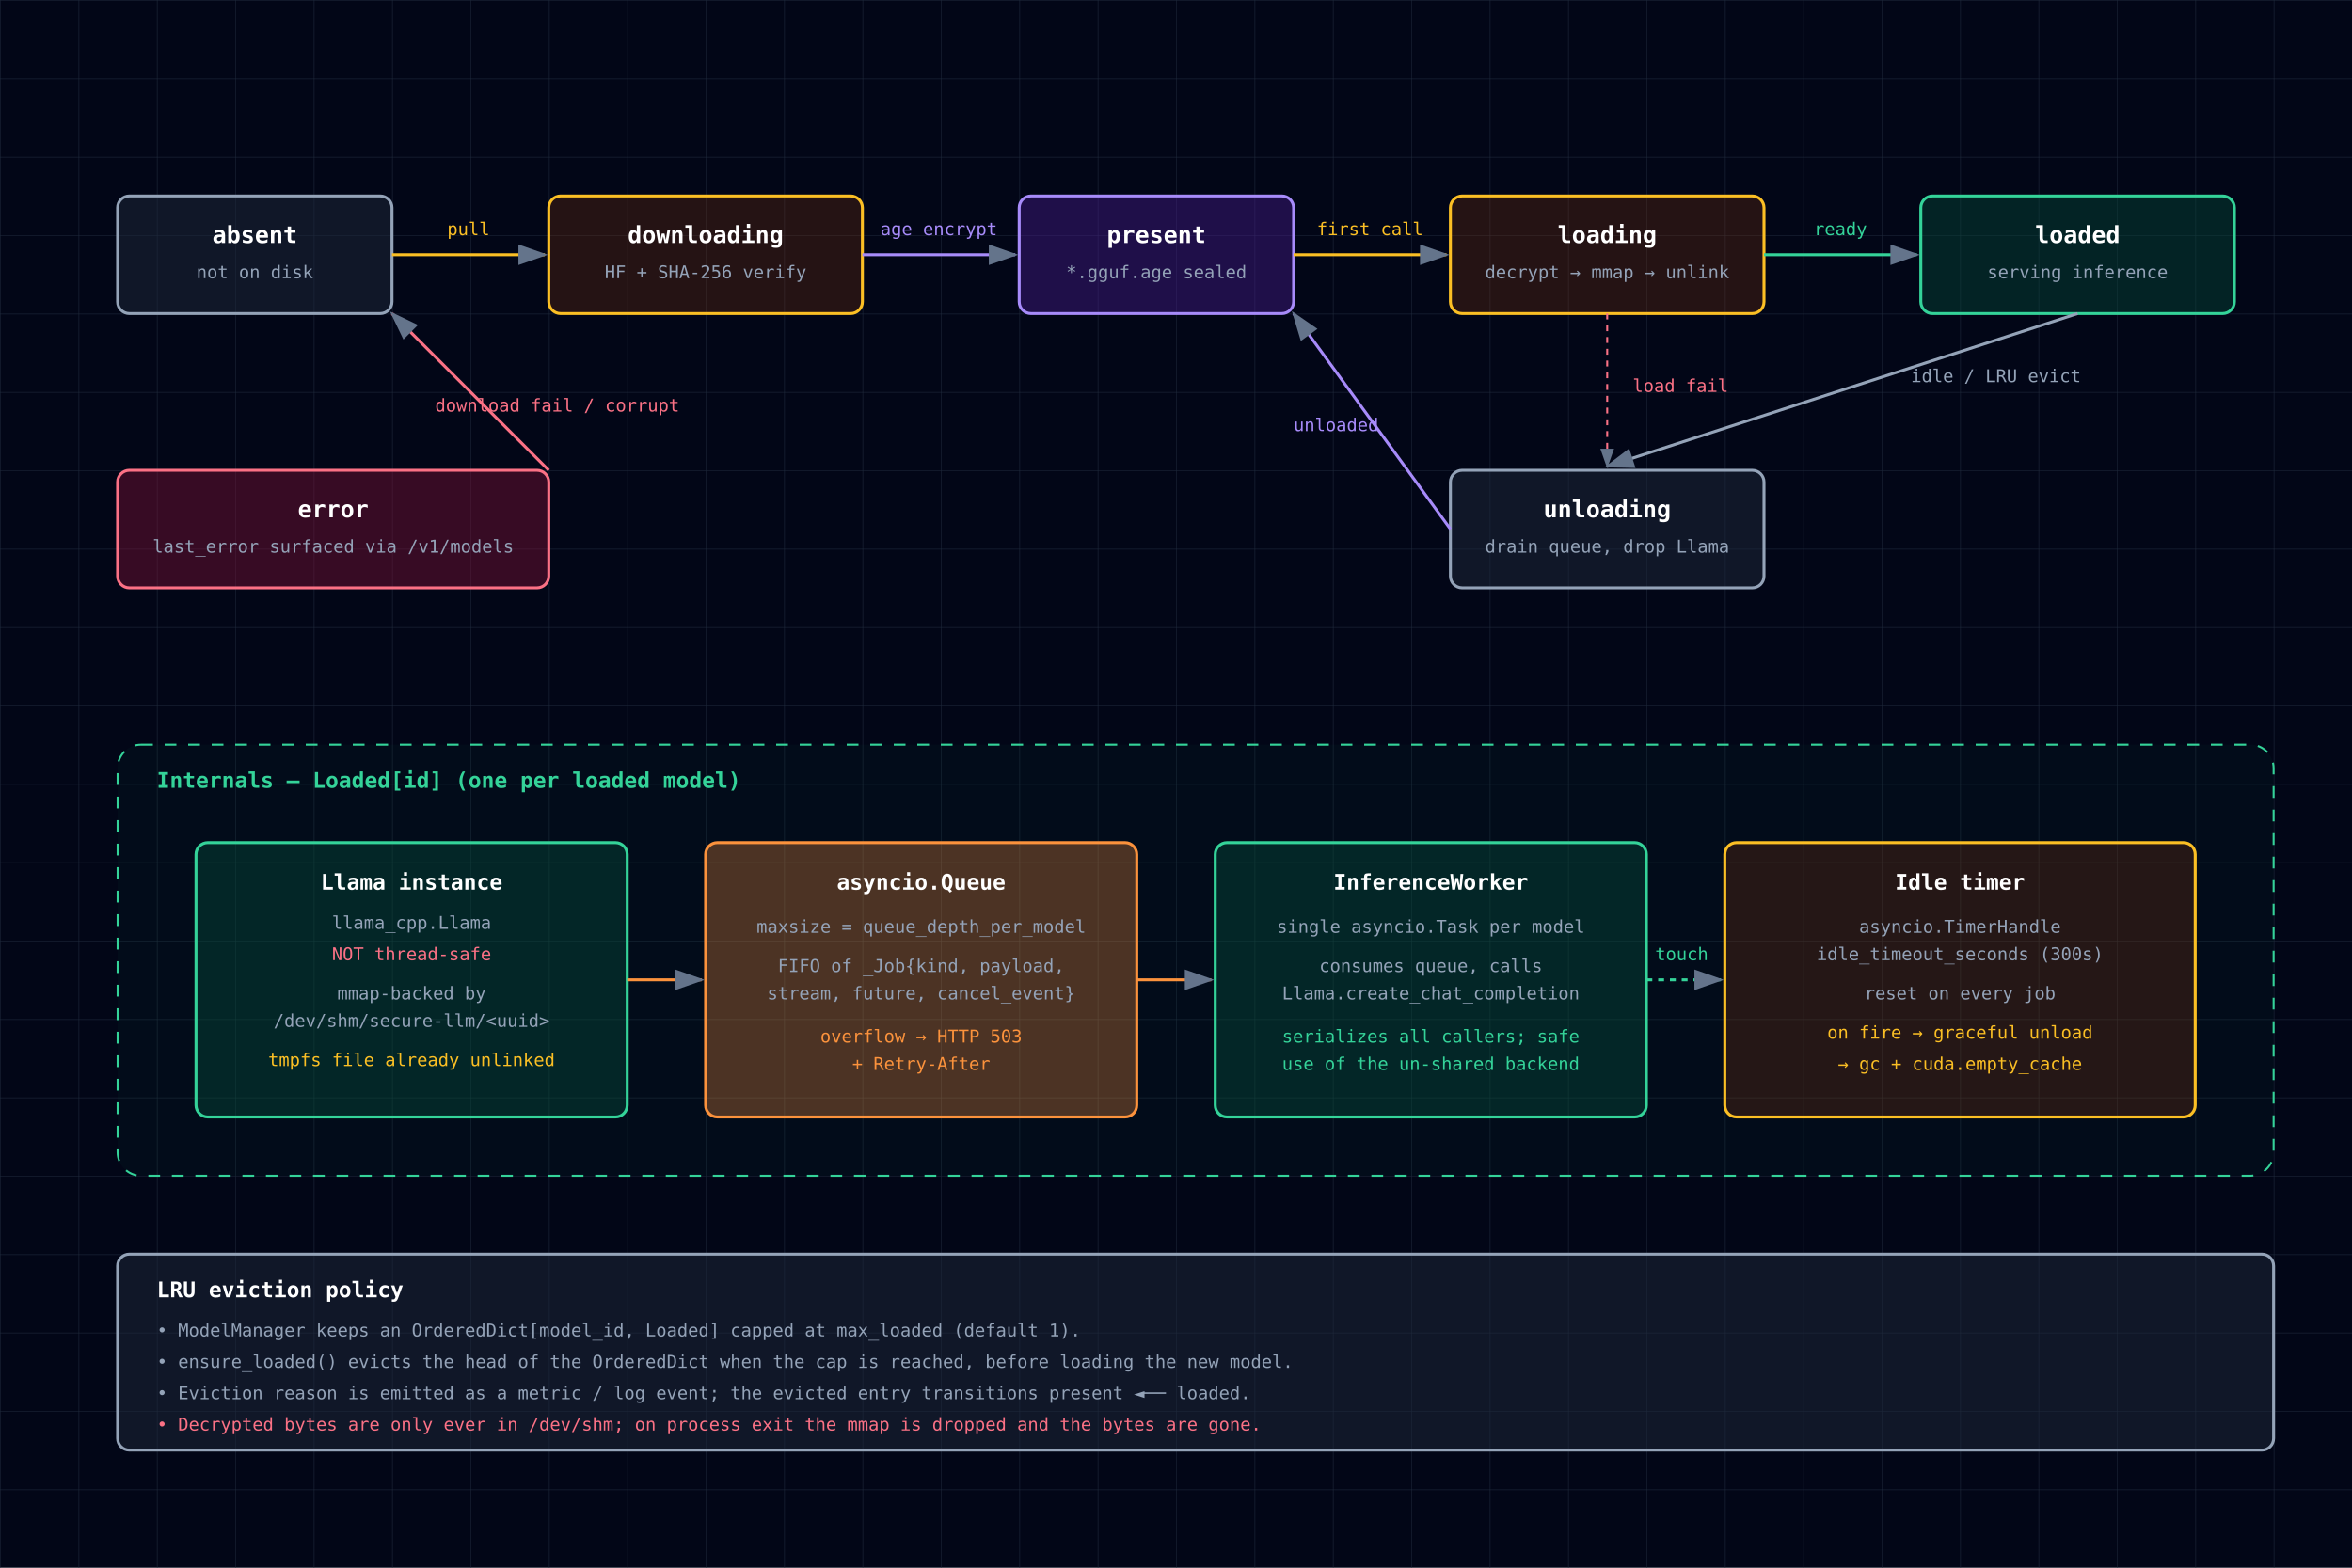
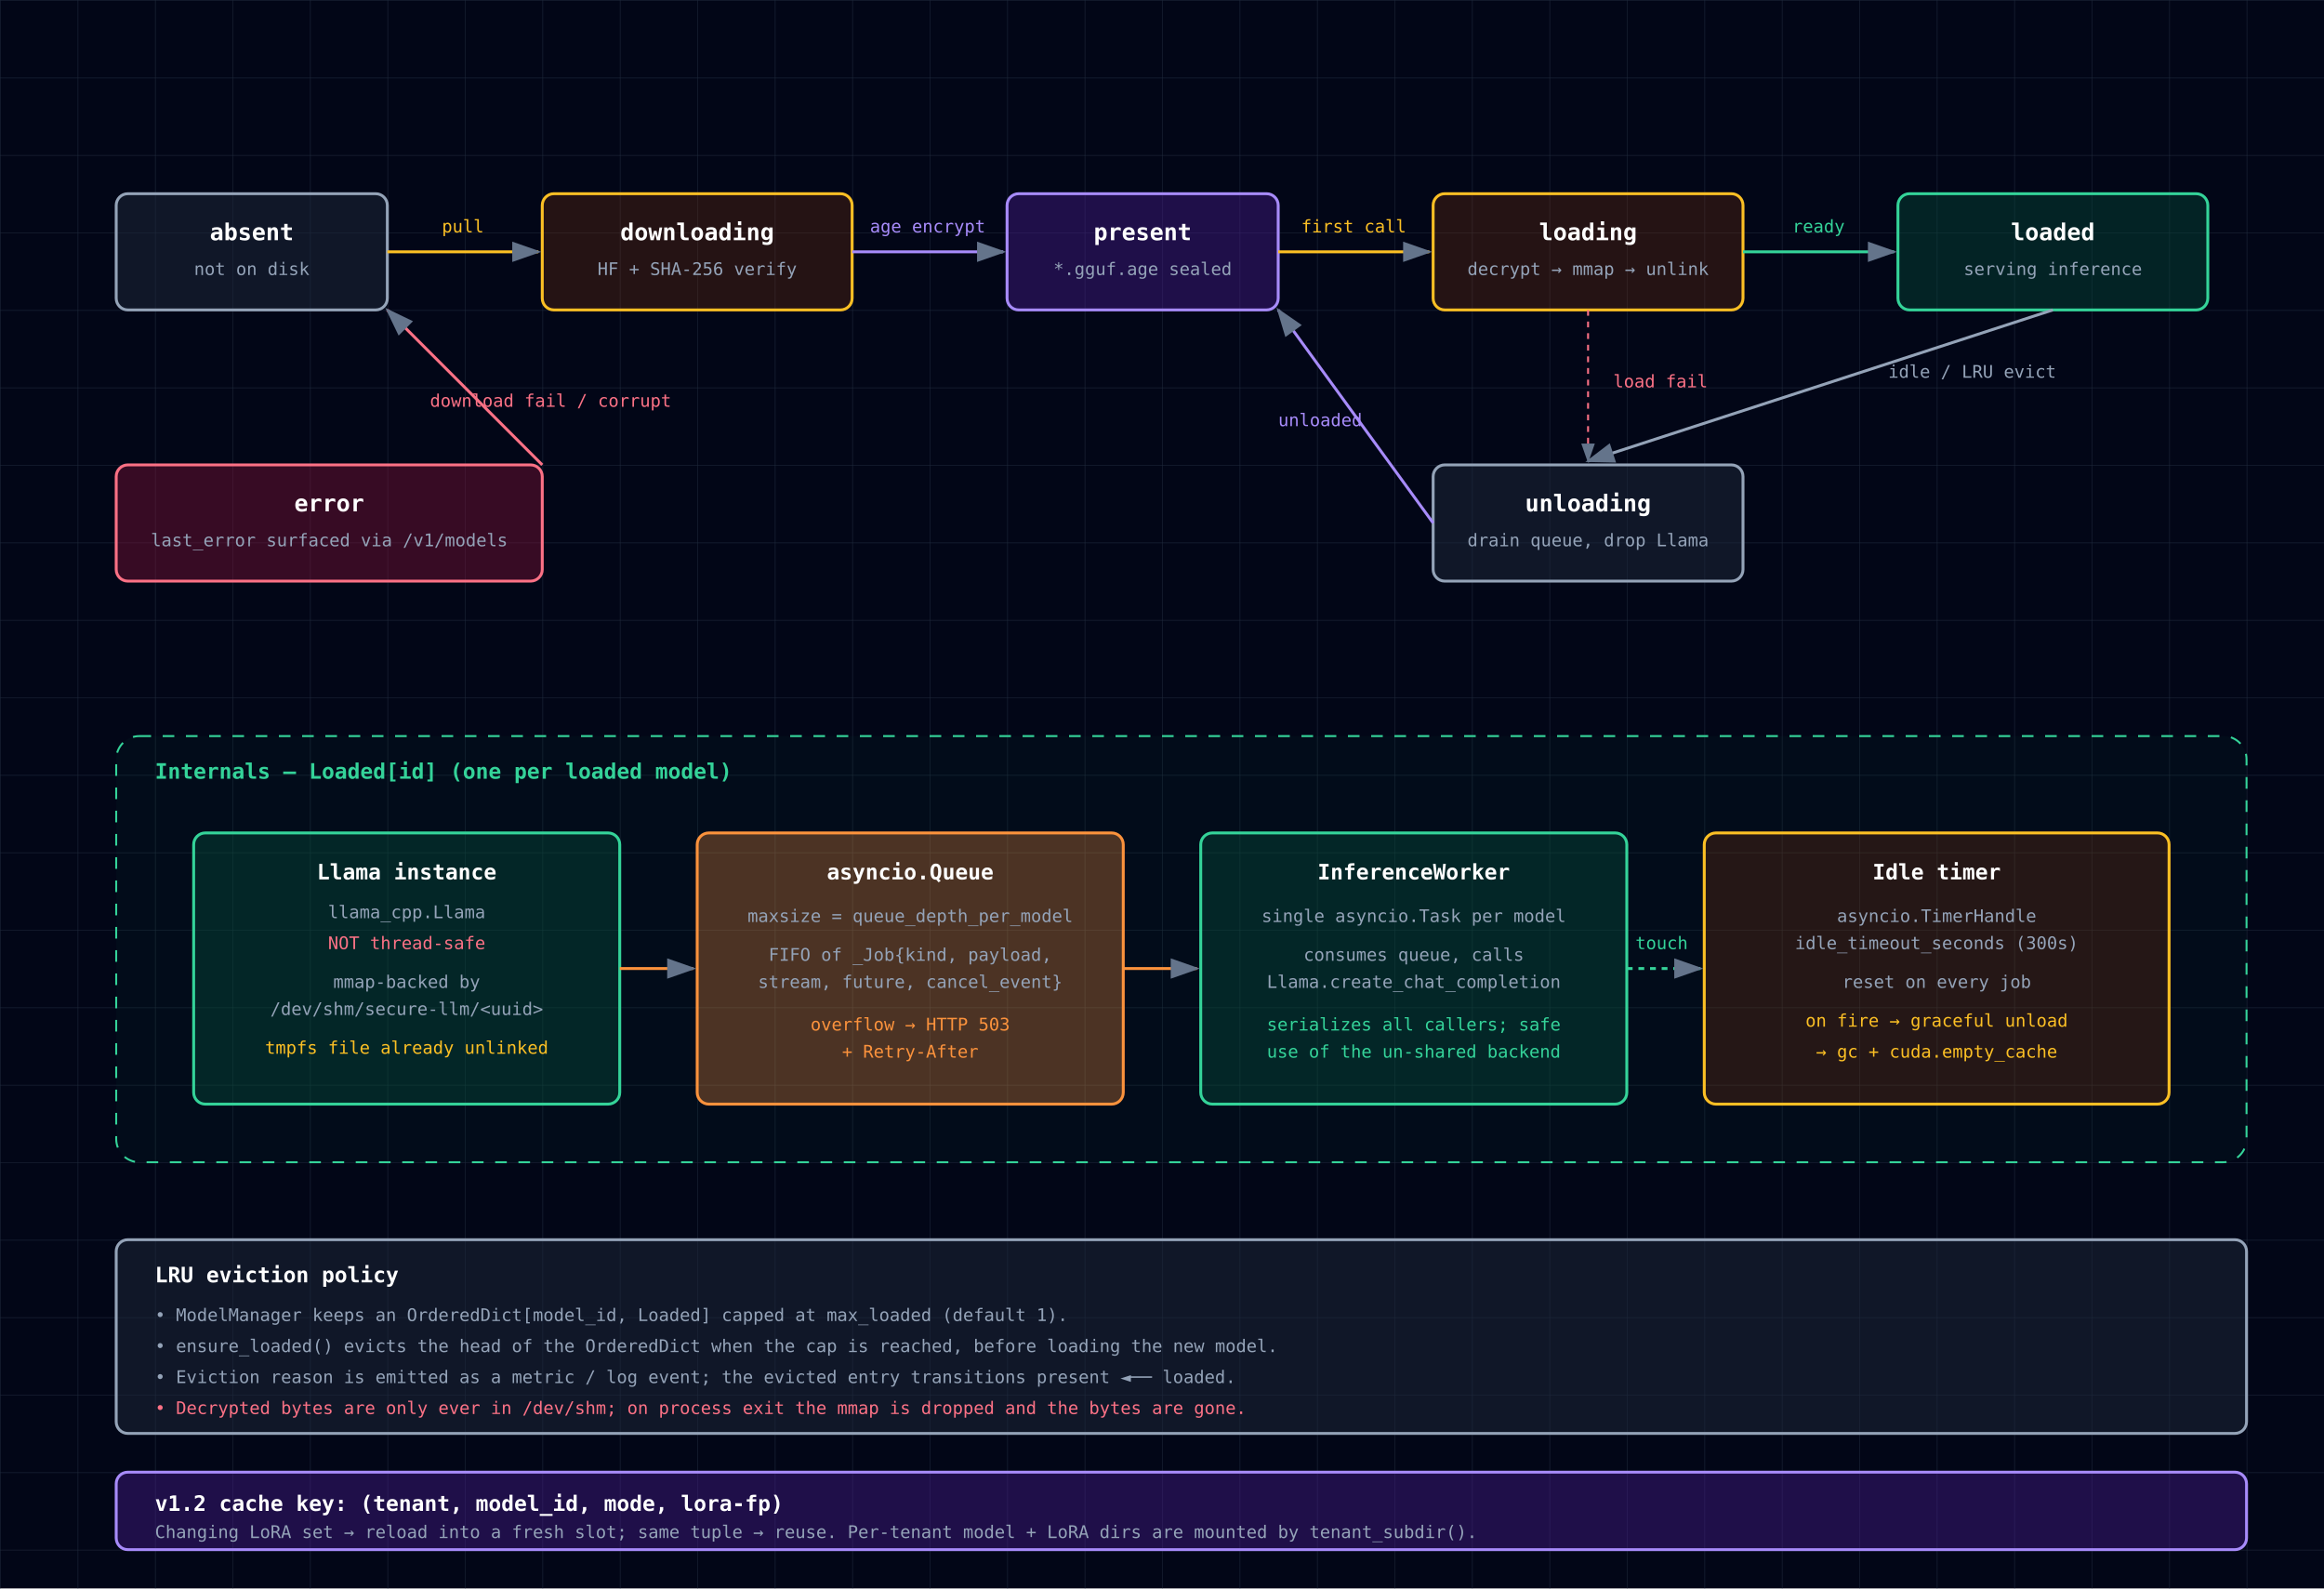
- <svg xmlns="http://www.w3.org/2000/svg" viewBox="0 0 1200 800" font-family="JetBrains Mono, ui-monospace, SFMono-Regular, Menlo, monospace">
+ <svg xmlns="http://www.w3.org/2000/svg" viewBox="0 0 1200 820" font-family="JetBrains Mono, ui-monospace, SFMono-Regular, Menlo, monospace">
  <defs>
    <marker id="arrowhead" markerWidth="10" markerHeight="7" refX="9" refY="3.5" orient="auto">
      <polygon points="0 0, 10 3.5, 0 7" fill="#64748b" />
    </marker>
    <pattern id="grid" width="40" height="40" patternUnits="userSpaceOnUse">
      <path d="M 40 0 L 0 0 0 40" fill="none" stroke="#1e293b" stroke-width="0.5" />
    </pattern>
  </defs>
  <rect width="100%" height="100%" fill="#020617" />
  <rect width="100%" height="100%" fill="url(#grid)" />
  <rect x="60" y="100" width="140" height="60" rx="6" fill="rgba(30, 41, 59, 0.5)" stroke="#94a3b8" stroke-width="1.5" />
  <text x="130" y="124" fill="white" font-size="12" font-weight="600" text-anchor="middle">absent</text>
  <text x="130" y="142" fill="#94a3b8" font-size="9" text-anchor="middle">not on disk</text>
  <rect x="280" y="100" width="160" height="60" rx="6" fill="rgba(120, 53, 15, 0.3)" stroke="#fbbf24" stroke-width="1.5" />
  <text x="360" y="124" fill="white" font-size="12" font-weight="600" text-anchor="middle">downloading</text>
  <text x="360" y="142" fill="#94a3b8" font-size="9" text-anchor="middle">HF + SHA-256 verify</text>
  <rect x="520" y="100" width="140" height="60" rx="6" fill="rgba(76, 29, 149, 0.4)" stroke="#a78bfa" stroke-width="1.5" />
  <text x="590" y="124" fill="white" font-size="12" font-weight="600" text-anchor="middle">present</text>
  <text x="590" y="142" fill="#94a3b8" font-size="9" text-anchor="middle">*.gguf.age sealed</text>
  <rect x="740" y="100" width="160" height="60" rx="6" fill="rgba(120, 53, 15, 0.3)" stroke="#fbbf24" stroke-width="1.5" />
  <text x="820" y="124" fill="white" font-size="12" font-weight="600" text-anchor="middle">loading</text>
  <text x="820" y="142" fill="#94a3b8" font-size="9" text-anchor="middle">decrypt → mmap → unlink</text>
  <rect x="980" y="100" width="160" height="60" rx="6" fill="rgba(6, 78, 59, 0.4)" stroke="#34d399" stroke-width="1.5" />
  <text x="1060" y="124" fill="white" font-size="12" font-weight="600" text-anchor="middle">loaded</text>
  <text x="1060" y="142" fill="#94a3b8" font-size="9" text-anchor="middle">serving inference</text>
  <rect x="740" y="240" width="160" height="60" rx="6" fill="rgba(30, 41, 59, 0.5)" stroke="#94a3b8" stroke-width="1.5" />
  <text x="820" y="264" fill="white" font-size="12" font-weight="600" text-anchor="middle">unloading</text>
  <text x="820" y="282" fill="#94a3b8" font-size="9" text-anchor="middle">drain queue, drop Llama</text>
  <rect x="60" y="240" width="220" height="60" rx="6" fill="rgba(136, 19, 55, 0.4)" stroke="#fb7185" stroke-width="1.5" />
  <text x="170" y="264" fill="white" font-size="12" font-weight="600" text-anchor="middle">error</text>
  <text x="170" y="282" fill="#94a3b8" font-size="9" text-anchor="middle">last_error surfaced via /v1/models</text>
  <line x1="200" y1="130" x2="278" y2="130" stroke="#fbbf24" stroke-width="1.5" marker-end="url(#arrowhead)" />
  <text x="239" y="120" fill="#fbbf24" font-size="9" text-anchor="middle">pull</text>
  <line x1="440" y1="130" x2="518" y2="130" stroke="#a78bfa" stroke-width="1.5" marker-end="url(#arrowhead)" />
  <text x="479" y="120" fill="#a78bfa" font-size="9" text-anchor="middle">age encrypt</text>
  <line x1="660" y1="130" x2="738" y2="130" stroke="#fbbf24" stroke-width="1.5" marker-end="url(#arrowhead)" />
  <text x="699" y="120" fill="#fbbf24" font-size="9" text-anchor="middle">first call</text>
  <line x1="900" y1="130" x2="978" y2="130" stroke="#34d399" stroke-width="1.5" marker-end="url(#arrowhead)" />
  <text x="939" y="120" fill="#34d399" font-size="9" text-anchor="middle">ready</text>
  <line x1="1060" y1="160" x2="820" y2="238" stroke="#94a3b8" stroke-width="1.5" marker-end="url(#arrowhead)" />
  <text x="975" y="195" fill="#94a3b8" font-size="9">idle / LRU evict</text>
  <line x1="740" y1="270" x2="660" y2="160" stroke="#a78bfa" stroke-width="1.5" marker-end="url(#arrowhead)" />
  <text x="660" y="220" fill="#a78bfa" font-size="9">unloaded</text>
  <line x1="280" y1="240" x2="200" y2="160" stroke="#fb7185" stroke-width="1.5" marker-end="url(#arrowhead)" />
  <text x="222" y="210" fill="#fb7185" font-size="9">download fail / corrupt</text>
  <line x1="820" y1="160" x2="820" y2="238" stroke="#fb7185" stroke-width="1" stroke-dasharray="3,3" marker-end="url(#arrowhead)" />
  <text x="833" y="200" fill="#fb7185" font-size="9">load fail</text>
  <rect x="60" y="380" width="1100" height="220" rx="12" fill="rgba(6, 78, 59, 0.10)" stroke="#34d399" stroke-width="1" stroke-dasharray="6,6" />
  <text x="80" y="402" fill="#34d399" font-size="11" font-weight="600">Internals — Loaded[id] (one per loaded model)</text>
  <rect x="100" y="430" width="220" height="140" rx="6" fill="rgba(6, 78, 59, 0.4)" stroke="#34d399" stroke-width="1.5" />
  <text x="210" y="454" fill="white" font-size="11" font-weight="600" text-anchor="middle">Llama instance</text>
  <text x="210" y="474" fill="#94a3b8" font-size="9" text-anchor="middle">llama_cpp.Llama</text>
  <text x="210" y="490" fill="#fb7185" font-size="9" text-anchor="middle">NOT thread-safe</text>
  <text x="210" y="510" fill="#94a3b8" font-size="9" text-anchor="middle">mmap-backed by</text>
  <text x="210" y="524" fill="#94a3b8" font-size="9" text-anchor="middle">/dev/shm/secure-llm/&lt;uuid&gt;</text>
  <text x="210" y="544" fill="#fbbf24" font-size="9" text-anchor="middle">tmpfs file already unlinked</text>
  <rect x="360" y="430" width="220" height="140" rx="6" fill="rgba(251, 146, 60, 0.30)" stroke="#fb923c" stroke-width="1.5" />
  <text x="470" y="454" fill="white" font-size="11" font-weight="600" text-anchor="middle">asyncio.Queue</text>
  <text x="470" y="476" fill="#94a3b8" font-size="9" text-anchor="middle">maxsize = queue_depth_per_model</text>
  <text x="470" y="496" fill="#94a3b8" font-size="9" text-anchor="middle">FIFO of _Job{kind, payload,</text>
  <text x="470" y="510" fill="#94a3b8" font-size="9" text-anchor="middle">stream, future, cancel_event}</text>
  <text x="470" y="532" fill="#fb923c" font-size="9" text-anchor="middle">overflow → HTTP 503</text>
  <text x="470" y="546" fill="#fb923c" font-size="9" text-anchor="middle">+ Retry-After</text>
  <rect x="620" y="430" width="220" height="140" rx="6" fill="rgba(6, 78, 59, 0.4)" stroke="#34d399" stroke-width="1.5" />
  <text x="730" y="454" fill="white" font-size="11" font-weight="600" text-anchor="middle">InferenceWorker</text>
  <text x="730" y="476" fill="#94a3b8" font-size="9" text-anchor="middle">single asyncio.Task per model</text>
  <text x="730" y="496" fill="#94a3b8" font-size="9" text-anchor="middle">consumes queue, calls</text>
  <text x="730" y="510" fill="#94a3b8" font-size="9" text-anchor="middle">Llama.create_chat_completion</text>
  <text x="730" y="532" fill="#34d399" font-size="9" text-anchor="middle">serializes all callers; safe</text>
  <text x="730" y="546" fill="#34d399" font-size="9" text-anchor="middle">use of the un-shared backend</text>
  <rect x="880" y="430" width="240" height="140" rx="6" fill="rgba(120, 53, 15, 0.3)" stroke="#fbbf24" stroke-width="1.5" />
  <text x="1000" y="454" fill="white" font-size="11" font-weight="600" text-anchor="middle">Idle timer</text>
  <text x="1000" y="476" fill="#94a3b8" font-size="9" text-anchor="middle">asyncio.TimerHandle</text>
  <text x="1000" y="490" fill="#94a3b8" font-size="9" text-anchor="middle">idle_timeout_seconds (300s)</text>
  <text x="1000" y="510" fill="#94a3b8" font-size="9" text-anchor="middle">reset on every job</text>
  <text x="1000" y="530" fill="#fbbf24" font-size="9" text-anchor="middle">on fire → graceful unload</text>
  <text x="1000" y="546" fill="#fbbf24" font-size="9" text-anchor="middle">→ gc + cuda.empty_cache</text>
  <line x1="320" y1="500" x2="358" y2="500" stroke="#fb923c" stroke-width="1.5" marker-end="url(#arrowhead)" />
  <line x1="580" y1="500" x2="618" y2="500" stroke="#fb923c" stroke-width="1.5" marker-end="url(#arrowhead)" />
  <line x1="840" y1="500" x2="878" y2="500" stroke="#34d399" stroke-width="1.5" marker-end="url(#arrowhead)" stroke-dasharray="3,3" />
  <text x="858" y="490" fill="#34d399" font-size="9" text-anchor="middle">touch</text>
  <rect x="60" y="640" width="1100" height="100" rx="6" fill="rgba(30, 41, 59, 0.5)" stroke="#94a3b8" stroke-width="1.5" />
  <text x="80" y="662" fill="white" font-size="11" font-weight="600">LRU eviction policy</text>
  <text x="80" y="682" fill="#94a3b8" font-size="9">• ModelManager keeps an OrderedDict[model_id, Loaded] capped at max_loaded (default 1).</text>
  <text x="80" y="698" fill="#94a3b8" font-size="9">• ensure_loaded() evicts the head of the OrderedDict when the cap is reached, before loading the new model.</text>
  <text x="80" y="714" fill="#94a3b8" font-size="9">• Eviction reason is emitted as a metric / log event; the evicted entry transitions present ◄── loaded.</text>
  <text x="80" y="730" fill="#fb7185" font-size="9">• Decrypted bytes are only ever in /dev/shm; on process exit the mmap is dropped and the bytes are gone.</text>
+   <rect x="60" y="760" width="1100" height="40" rx="6" fill="rgba(76, 29, 149, 0.4)" stroke="#a78bfa" stroke-width="1.5" />
+   <text x="80" y="780" fill="white" font-size="11" font-weight="600">v1.2 cache key: (tenant, model_id, mode, lora-fp)</text>
+   <text x="80" y="794" fill="#94a3b8" font-size="9">Changing LoRA set → reload into a fresh slot; same tuple → reuse. Per-tenant model + LoRA dirs are mounted by tenant_subdir().</text>
</svg>
